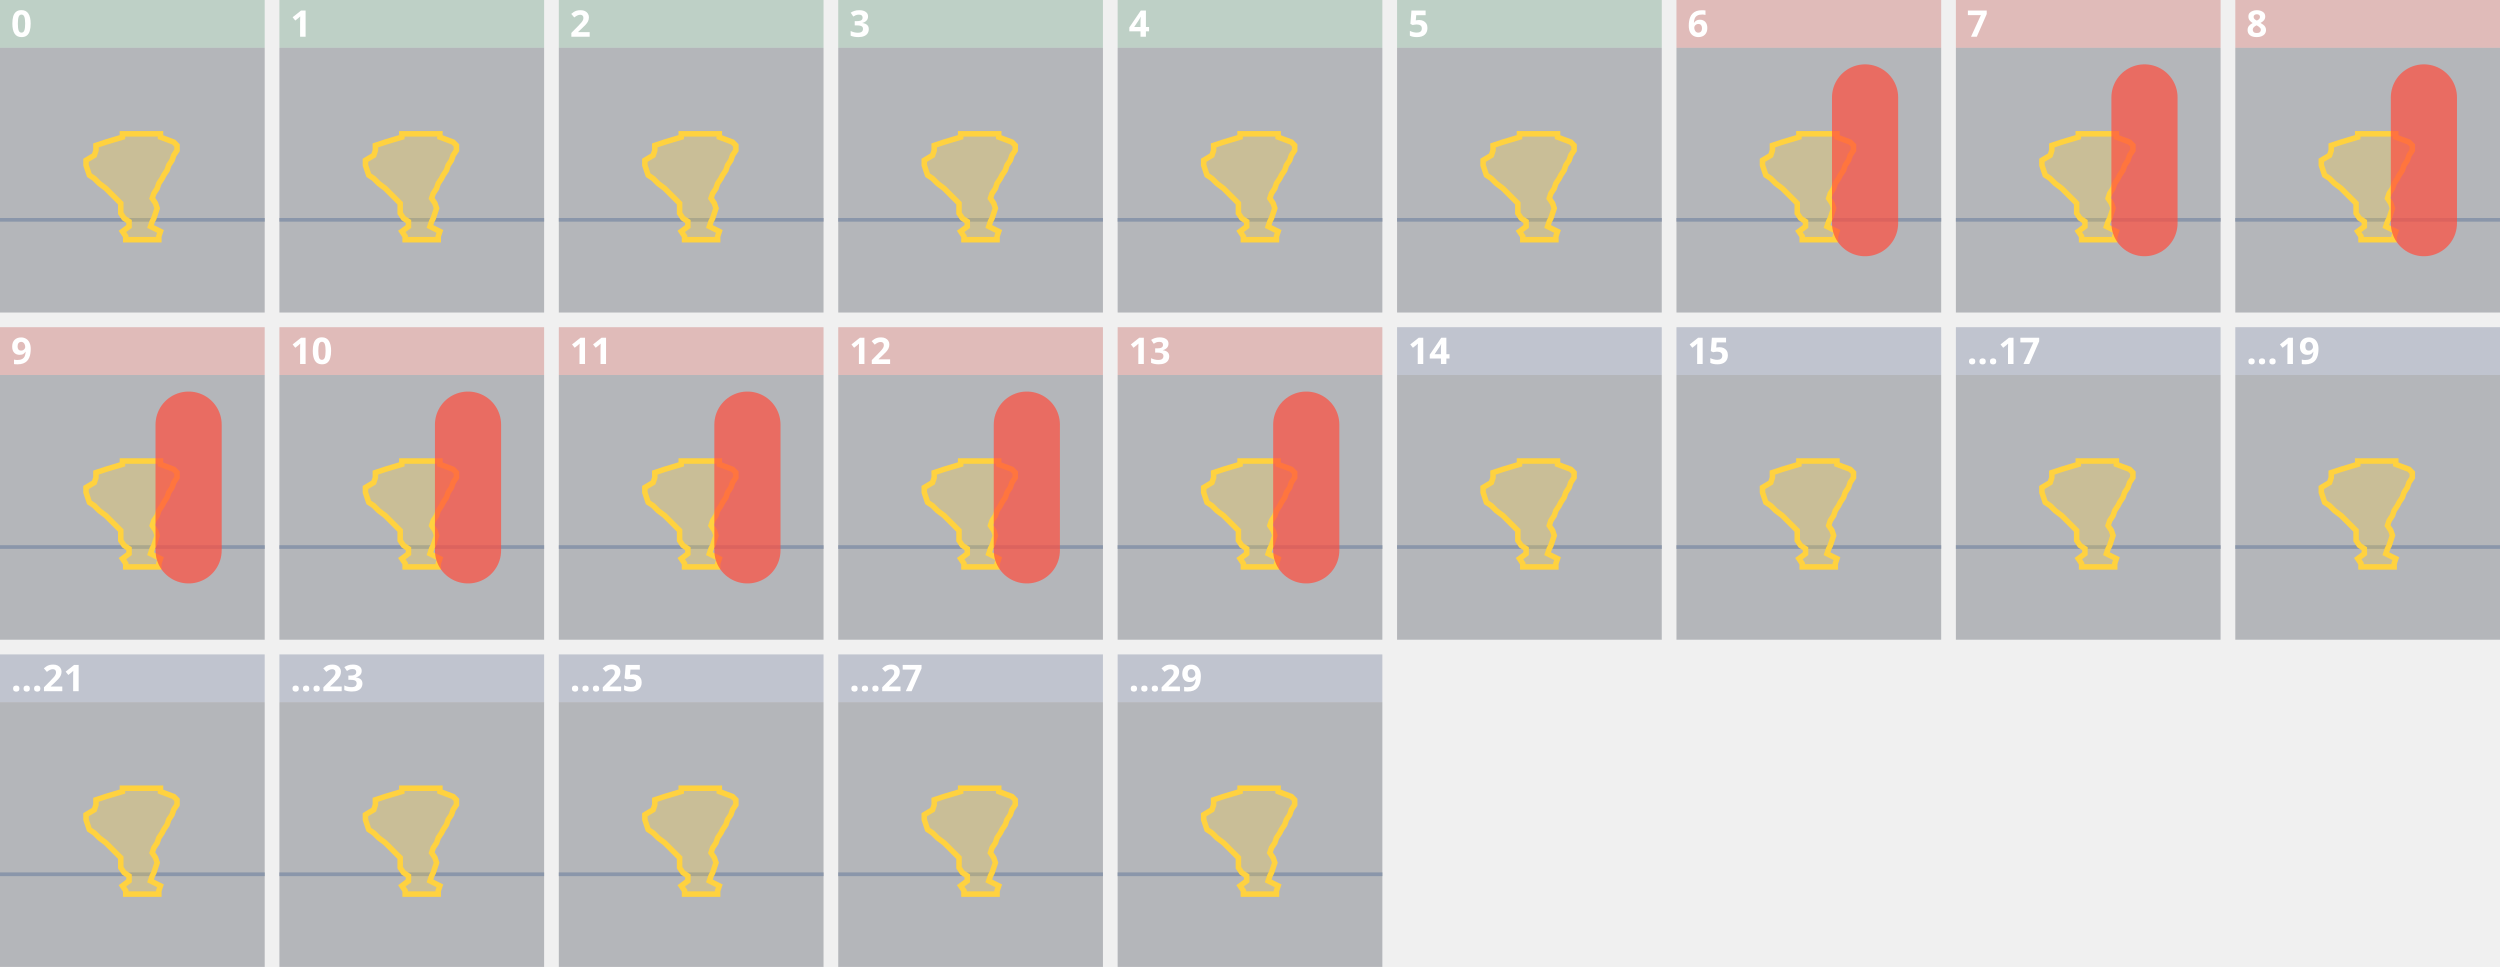
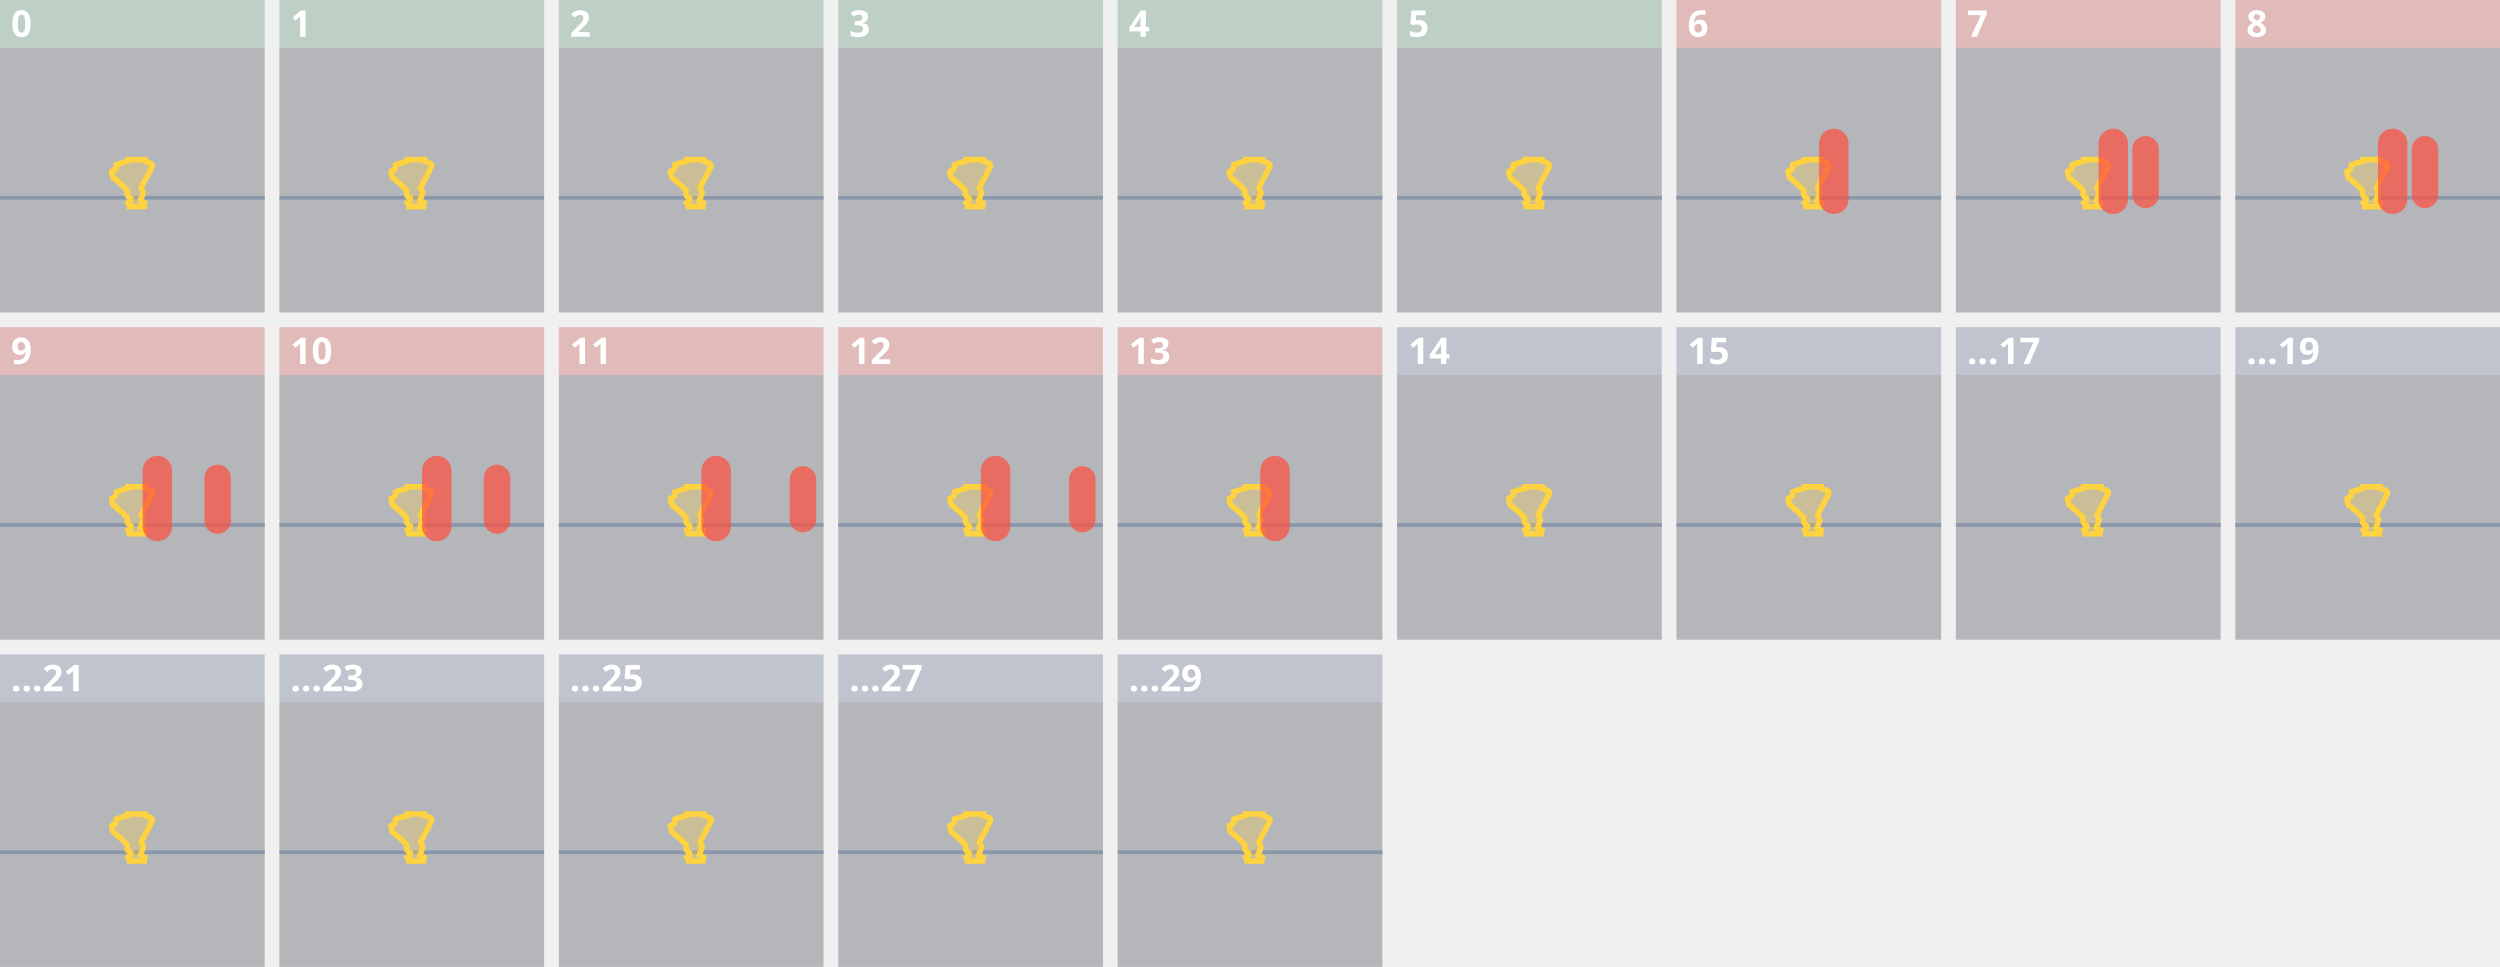
<svg xmlns="http://www.w3.org/2000/svg" viewBox="0 0 680 263" width="680" height="263">
-   <style>text{font:bold 10px sans-serif;fill:#ffffff}.k{fill:#1b2230}.g{stroke:#8a96aa;stroke-width:2.22}use{stroke-width:3.33;fill-opacity:.28}.u{stroke:#ffd23f;fill:#ffd23f}.v{stroke:#4ade80;fill:#4ade80;fill-opacity:.6}.a{stroke:#e879f9;fill:#e879f9}.o{stroke:#22d3ee;fill:#22d3ee;fill-opacity:.5}.H{color:#ff4d3d;fill:#ff4d3d;opacity:.7}.G{color:#3b9cff;fill:#3b9cff;opacity:.75}.S{color:#ffa630;fill:#ffa630;opacity:.75}.T{color:#ffa630;fill:none;stroke:#ffa630;stroke-width:4.44;stroke-dasharray:8.9}.P{color:#c49bff;fill:none;stroke:#c49bff;stroke-width:2.22;stroke-dasharray:6.7}</style>
+   <style>text{font:bold 10px sans-serif;fill:#ffffff}.k{fill:#1b2230}.g{stroke:#8a96aa;stroke-width:5.00}use{stroke-width:7.50;fill-opacity:.28}.u{stroke:#ffd23f;fill:#ffd23f}.v{stroke:#4ade80;fill:#4ade80;fill-opacity:.6}.a{stroke:#e879f9;fill:#e879f9}.o{stroke:#22d3ee;fill:#22d3ee;fill-opacity:.5}.H{color:#ff4d3d;fill:#ff4d3d;opacity:.7}.G{color:#3b9cff;fill:#3b9cff;opacity:.75}.S{color:#ffa630;fill:#ffa630;opacity:.75}.T{color:#ffa630;fill:none;stroke:#ffa630;stroke-width:10.00;stroke-dasharray:20.0}.P{color:#c49bff;fill:none;stroke:#c49bff;stroke-width:5.00;stroke-dasharray:15.0}</style>
  <defs>
    <path id="b0" d="M-6 -28L17 -28L17 -26L25 -23L27 -21L27 -18L25 -15L24 -12L22 -9L21 -6L19 -3L18 -1L16 2L15 5L13 8L12 11L14 14L15 17L14 20L13 23L12 25L11 28L17 31L16 34L16 36L-4 36L-4 34L-6 31L-2 28L-2 25L-5 23L-7 20L-7 17L-7 14L-10 11L-13 8L-16 5L-20 2L-23 -1L-26 -3L-27 -6L-28 -9L-28 -12L-23 -15L-22 -18L-22 -21L-16 -23L-6 -26Z" />
-     <rect id="K" x="-80" y="-80" width="160" height="160" class="k" />
+     <rect id="K" x="-180" y="-180" width="360" height="360" class="k" />
    <rect id="Ls" width="72" height="13" fill="#3f7d5a" />
    <rect id="La" width="72" height="13" fill="#b8332b" />
    <rect id="Le" width="72" height="13" fill="#46557a" />
  </defs>
  <use href="#Ls" x="0" y="0" />
  <text x="3" y="10">0</text>
-   <svg x="0" y="13" width="72" height="72" viewBox="-80 -80 160 160">
-     <use href="#K" />
-     <line x1="-80" y1="24" x2="80" y2="24" class="g" />
+   <svg x="0" y="13" width="72" height="72" viewBox="-180 -180 360 360">
+     <use href="#K" />
+     <line x1="-180" y1="24" x2="180" y2="24" class="g" />
    <use href="#b0" class="u" />
  </svg>
  <use href="#Ls" x="76" y="0" />
  <text x="79" y="10">1</text>
-   <svg x="76" y="13" width="72" height="72" viewBox="-80 -80 160 160">
-     <use href="#K" />
-     <line x1="-80" y1="24" x2="80" y2="24" class="g" />
+   <svg x="76" y="13" width="72" height="72" viewBox="-180 -180 360 360">
+     <use href="#K" />
+     <line x1="-180" y1="24" x2="180" y2="24" class="g" />
    <use href="#b0" class="u" />
  </svg>
  <use href="#Ls" x="152" y="0" />
  <text x="155" y="10">2</text>
-   <svg x="152" y="13" width="72" height="72" viewBox="-80 -80 160 160">
-     <use href="#K" />
-     <line x1="-80" y1="24" x2="80" y2="24" class="g" />
+   <svg x="152" y="13" width="72" height="72" viewBox="-180 -180 360 360">
+     <use href="#K" />
+     <line x1="-180" y1="24" x2="180" y2="24" class="g" />
    <use href="#b0" class="u" />
  </svg>
  <use href="#Ls" x="228" y="0" />
  <text x="231" y="10">3</text>
-   <svg x="228" y="13" width="72" height="72" viewBox="-80 -80 160 160">
-     <use href="#K" />
-     <line x1="-80" y1="24" x2="80" y2="24" class="g" />
+   <svg x="228" y="13" width="72" height="72" viewBox="-180 -180 360 360">
+     <use href="#K" />
+     <line x1="-180" y1="24" x2="180" y2="24" class="g" />
    <use href="#b0" class="u" />
  </svg>
  <use href="#Ls" x="304" y="0" />
  <text x="307" y="10">4</text>
-   <svg x="304" y="13" width="72" height="72" viewBox="-80 -80 160 160">
-     <use href="#K" />
-     <line x1="-80" y1="24" x2="80" y2="24" class="g" />
+   <svg x="304" y="13" width="72" height="72" viewBox="-180 -180 360 360">
+     <use href="#K" />
+     <line x1="-180" y1="24" x2="180" y2="24" class="g" />
    <use href="#b0" class="u" />
  </svg>
  <use href="#Ls" x="380" y="0" />
  <text x="383" y="10">5</text>
-   <svg x="380" y="13" width="72" height="72" viewBox="-80 -80 160 160">
-     <use href="#K" />
-     <line x1="-80" y1="24" x2="80" y2="24" class="g" />
+   <svg x="380" y="13" width="72" height="72" viewBox="-180 -180 360 360">
+     <use href="#K" />
+     <line x1="-180" y1="24" x2="180" y2="24" class="g" />
    <use href="#b0" class="u" />
  </svg>
  <use href="#La" x="456" y="0" />
  <text x="459" y="10">6</text>
-   <svg x="456" y="13" width="72" height="72" viewBox="-80 -80 160 160">
-     <use href="#K" />
-     <line x1="-80" y1="24" x2="80" y2="24" class="g" />
+   <svg x="456" y="13" width="72" height="72" viewBox="-180 -180 360 360">
+     <use href="#K" />
+     <line x1="-180" y1="24" x2="180" y2="24" class="g" />
    <use href="#b0" class="u" />
    <g class="H">
      <line x1="34" y1="-50" x2="34" y2="26" stroke="currentColor" stroke-width="40" stroke-linecap="round" />
    </g>
  </svg>
  <use href="#La" x="532" y="0" />
  <text x="535" y="10">7</text>
-   <svg x="532" y="13" width="72" height="72" viewBox="-80 -80 160 160">
-     <use href="#K" />
-     <line x1="-80" y1="24" x2="80" y2="24" class="g" />
-     <use href="#b0" class="u" />
-     <g class="H">
-       <line x1="34" y1="-50" x2="34" y2="26" stroke="currentColor" stroke-width="40" stroke-linecap="round" />
+   <svg x="532" y="13" width="72" height="72" viewBox="-180 -180 360 360">
+     <use href="#K" />
+     <line x1="-180" y1="24" x2="180" y2="24" class="g" />
+     <use href="#b0" class="u" />
+     <g class="H">
+       <line x1="34" y1="-50" x2="34" y2="26" stroke="currentColor" stroke-width="40" stroke-linecap="round" />
+       <line x1="78" y1="-42" x2="78" y2="20" stroke="currentColor" stroke-width="36" stroke-linecap="round" />
    </g>
  </svg>
  <use href="#La" x="608" y="0" />
  <text x="611" y="10">8</text>
-   <svg x="608" y="13" width="72" height="72" viewBox="-80 -80 160 160">
-     <use href="#K" />
-     <line x1="-80" y1="24" x2="80" y2="24" class="g" />
-     <use href="#b0" class="u" />
-     <g class="H">
-       <line x1="34" y1="-50" x2="34" y2="26" stroke="currentColor" stroke-width="40" stroke-linecap="round" />
+   <svg x="608" y="13" width="72" height="72" viewBox="-180 -180 360 360">
+     <use href="#K" />
+     <line x1="-180" y1="24" x2="180" y2="24" class="g" />
+     <use href="#b0" class="u" />
+     <g class="H">
+       <line x1="34" y1="-50" x2="34" y2="26" stroke="currentColor" stroke-width="40" stroke-linecap="round" />
+       <line x1="78" y1="-42" x2="78" y2="20" stroke="currentColor" stroke-width="36" stroke-linecap="round" />
    </g>
  </svg>
  <use href="#La" x="0" y="89" />
  <text x="3" y="99">9</text>
-   <svg x="0" y="102" width="72" height="72" viewBox="-80 -80 160 160">
-     <use href="#K" />
-     <line x1="-80" y1="24" x2="80" y2="24" class="g" />
-     <use href="#b0" class="u" />
-     <g class="H">
-       <line x1="34" y1="-50" x2="34" y2="26" stroke="currentColor" stroke-width="40" stroke-linecap="round" />
+   <svg x="0" y="102" width="72" height="72" viewBox="-180 -180 360 360">
+     <use href="#K" />
+     <line x1="-180" y1="24" x2="180" y2="24" class="g" />
+     <use href="#b0" class="u" />
+     <g class="H">
+       <line x1="34" y1="-50" x2="34" y2="26" stroke="currentColor" stroke-width="40" stroke-linecap="round" />
+       <line x1="116" y1="-40" x2="116" y2="18" stroke="currentColor" stroke-width="36" stroke-linecap="round" />
    </g>
  </svg>
  <use href="#La" x="76" y="89" />
  <text x="79" y="99">10</text>
-   <svg x="76" y="102" width="72" height="72" viewBox="-80 -80 160 160">
-     <use href="#K" />
-     <line x1="-80" y1="24" x2="80" y2="24" class="g" />
-     <use href="#b0" class="u" />
-     <g class="H">
-       <line x1="34" y1="-50" x2="34" y2="26" stroke="currentColor" stroke-width="40" stroke-linecap="round" />
+   <svg x="76" y="102" width="72" height="72" viewBox="-180 -180 360 360">
+     <use href="#K" />
+     <line x1="-180" y1="24" x2="180" y2="24" class="g" />
+     <use href="#b0" class="u" />
+     <g class="H">
+       <line x1="34" y1="-50" x2="34" y2="26" stroke="currentColor" stroke-width="40" stroke-linecap="round" />
+       <line x1="116" y1="-40" x2="116" y2="18" stroke="currentColor" stroke-width="36" stroke-linecap="round" />
    </g>
  </svg>
  <use href="#La" x="152" y="89" />
  <text x="155" y="99">11</text>
-   <svg x="152" y="102" width="72" height="72" viewBox="-80 -80 160 160">
-     <use href="#K" />
-     <line x1="-80" y1="24" x2="80" y2="24" class="g" />
-     <use href="#b0" class="u" />
-     <g class="H">
-       <line x1="34" y1="-50" x2="34" y2="26" stroke="currentColor" stroke-width="40" stroke-linecap="round" />
+   <svg x="152" y="102" width="72" height="72" viewBox="-180 -180 360 360">
+     <use href="#K" />
+     <line x1="-180" y1="24" x2="180" y2="24" class="g" />
+     <use href="#b0" class="u" />
+     <g class="H">
+       <line x1="34" y1="-50" x2="34" y2="26" stroke="currentColor" stroke-width="40" stroke-linecap="round" />
+       <line x1="152" y1="-38" x2="152" y2="16" stroke="currentColor" stroke-width="36" stroke-linecap="round" />
    </g>
  </svg>
  <use href="#La" x="228" y="89" />
  <text x="231" y="99">12</text>
-   <svg x="228" y="102" width="72" height="72" viewBox="-80 -80 160 160">
-     <use href="#K" />
-     <line x1="-80" y1="24" x2="80" y2="24" class="g" />
-     <use href="#b0" class="u" />
-     <g class="H">
-       <line x1="34" y1="-50" x2="34" y2="26" stroke="currentColor" stroke-width="40" stroke-linecap="round" />
+   <svg x="228" y="102" width="72" height="72" viewBox="-180 -180 360 360">
+     <use href="#K" />
+     <line x1="-180" y1="24" x2="180" y2="24" class="g" />
+     <use href="#b0" class="u" />
+     <g class="H">
+       <line x1="34" y1="-50" x2="34" y2="26" stroke="currentColor" stroke-width="40" stroke-linecap="round" />
+       <line x1="152" y1="-38" x2="152" y2="16" stroke="currentColor" stroke-width="36" stroke-linecap="round" />
    </g>
  </svg>
  <use href="#La" x="304" y="89" />
  <text x="307" y="99">13</text>
-   <svg x="304" y="102" width="72" height="72" viewBox="-80 -80 160 160">
-     <use href="#K" />
-     <line x1="-80" y1="24" x2="80" y2="24" class="g" />
+   <svg x="304" y="102" width="72" height="72" viewBox="-180 -180 360 360">
+     <use href="#K" />
+     <line x1="-180" y1="24" x2="180" y2="24" class="g" />
    <use href="#b0" class="u" />
    <g class="H">
      <line x1="34" y1="-50" x2="34" y2="26" stroke="currentColor" stroke-width="40" stroke-linecap="round" />
    </g>
  </svg>
  <use href="#Le" x="380" y="89" />
  <text x="383" y="99">14</text>
-   <svg x="380" y="102" width="72" height="72" viewBox="-80 -80 160 160">
-     <use href="#K" />
-     <line x1="-80" y1="24" x2="80" y2="24" class="g" />
+   <svg x="380" y="102" width="72" height="72" viewBox="-180 -180 360 360">
+     <use href="#K" />
+     <line x1="-180" y1="24" x2="180" y2="24" class="g" />
    <use href="#b0" class="u" />
  </svg>
  <use href="#Le" x="456" y="89" />
  <text x="459" y="99">15</text>
-   <svg x="456" y="102" width="72" height="72" viewBox="-80 -80 160 160">
-     <use href="#K" />
-     <line x1="-80" y1="24" x2="80" y2="24" class="g" />
+   <svg x="456" y="102" width="72" height="72" viewBox="-180 -180 360 360">
+     <use href="#K" />
+     <line x1="-180" y1="24" x2="180" y2="24" class="g" />
    <use href="#b0" class="u" />
  </svg>
  <use href="#Le" x="532" y="89" />
  <text x="535" y="99">…17</text>
-   <svg x="532" y="102" width="72" height="72" viewBox="-80 -80 160 160">
-     <use href="#K" />
-     <line x1="-80" y1="24" x2="80" y2="24" class="g" />
+   <svg x="532" y="102" width="72" height="72" viewBox="-180 -180 360 360">
+     <use href="#K" />
+     <line x1="-180" y1="24" x2="180" y2="24" class="g" />
    <use href="#b0" class="u" />
  </svg>
  <use href="#Le" x="608" y="89" />
  <text x="611" y="99">…19</text>
-   <svg x="608" y="102" width="72" height="72" viewBox="-80 -80 160 160">
-     <use href="#K" />
-     <line x1="-80" y1="24" x2="80" y2="24" class="g" />
+   <svg x="608" y="102" width="72" height="72" viewBox="-180 -180 360 360">
+     <use href="#K" />
+     <line x1="-180" y1="24" x2="180" y2="24" class="g" />
    <use href="#b0" class="u" />
  </svg>
  <use href="#Le" x="0" y="178" />
  <text x="3" y="188">…21</text>
-   <svg x="0" y="191" width="72" height="72" viewBox="-80 -80 160 160">
-     <use href="#K" />
-     <line x1="-80" y1="24" x2="80" y2="24" class="g" />
+   <svg x="0" y="191" width="72" height="72" viewBox="-180 -180 360 360">
+     <use href="#K" />
+     <line x1="-180" y1="24" x2="180" y2="24" class="g" />
    <use href="#b0" class="u" />
  </svg>
  <use href="#Le" x="76" y="178" />
  <text x="79" y="188">…23</text>
-   <svg x="76" y="191" width="72" height="72" viewBox="-80 -80 160 160">
-     <use href="#K" />
-     <line x1="-80" y1="24" x2="80" y2="24" class="g" />
+   <svg x="76" y="191" width="72" height="72" viewBox="-180 -180 360 360">
+     <use href="#K" />
+     <line x1="-180" y1="24" x2="180" y2="24" class="g" />
    <use href="#b0" class="u" />
  </svg>
  <use href="#Le" x="152" y="178" />
  <text x="155" y="188">…25</text>
-   <svg x="152" y="191" width="72" height="72" viewBox="-80 -80 160 160">
-     <use href="#K" />
-     <line x1="-80" y1="24" x2="80" y2="24" class="g" />
+   <svg x="152" y="191" width="72" height="72" viewBox="-180 -180 360 360">
+     <use href="#K" />
+     <line x1="-180" y1="24" x2="180" y2="24" class="g" />
    <use href="#b0" class="u" />
  </svg>
  <use href="#Le" x="228" y="178" />
  <text x="231" y="188">…27</text>
-   <svg x="228" y="191" width="72" height="72" viewBox="-80 -80 160 160">
-     <use href="#K" />
-     <line x1="-80" y1="24" x2="80" y2="24" class="g" />
+   <svg x="228" y="191" width="72" height="72" viewBox="-180 -180 360 360">
+     <use href="#K" />
+     <line x1="-180" y1="24" x2="180" y2="24" class="g" />
    <use href="#b0" class="u" />
  </svg>
  <use href="#Le" x="304" y="178" />
  <text x="307" y="188">…29</text>
-   <svg x="304" y="191" width="72" height="72" viewBox="-80 -80 160 160">
-     <use href="#K" />
-     <line x1="-80" y1="24" x2="80" y2="24" class="g" />
+   <svg x="304" y="191" width="72" height="72" viewBox="-180 -180 360 360">
+     <use href="#K" />
+     <line x1="-180" y1="24" x2="180" y2="24" class="g" />
    <use href="#b0" class="u" />
  </svg>
</svg>
